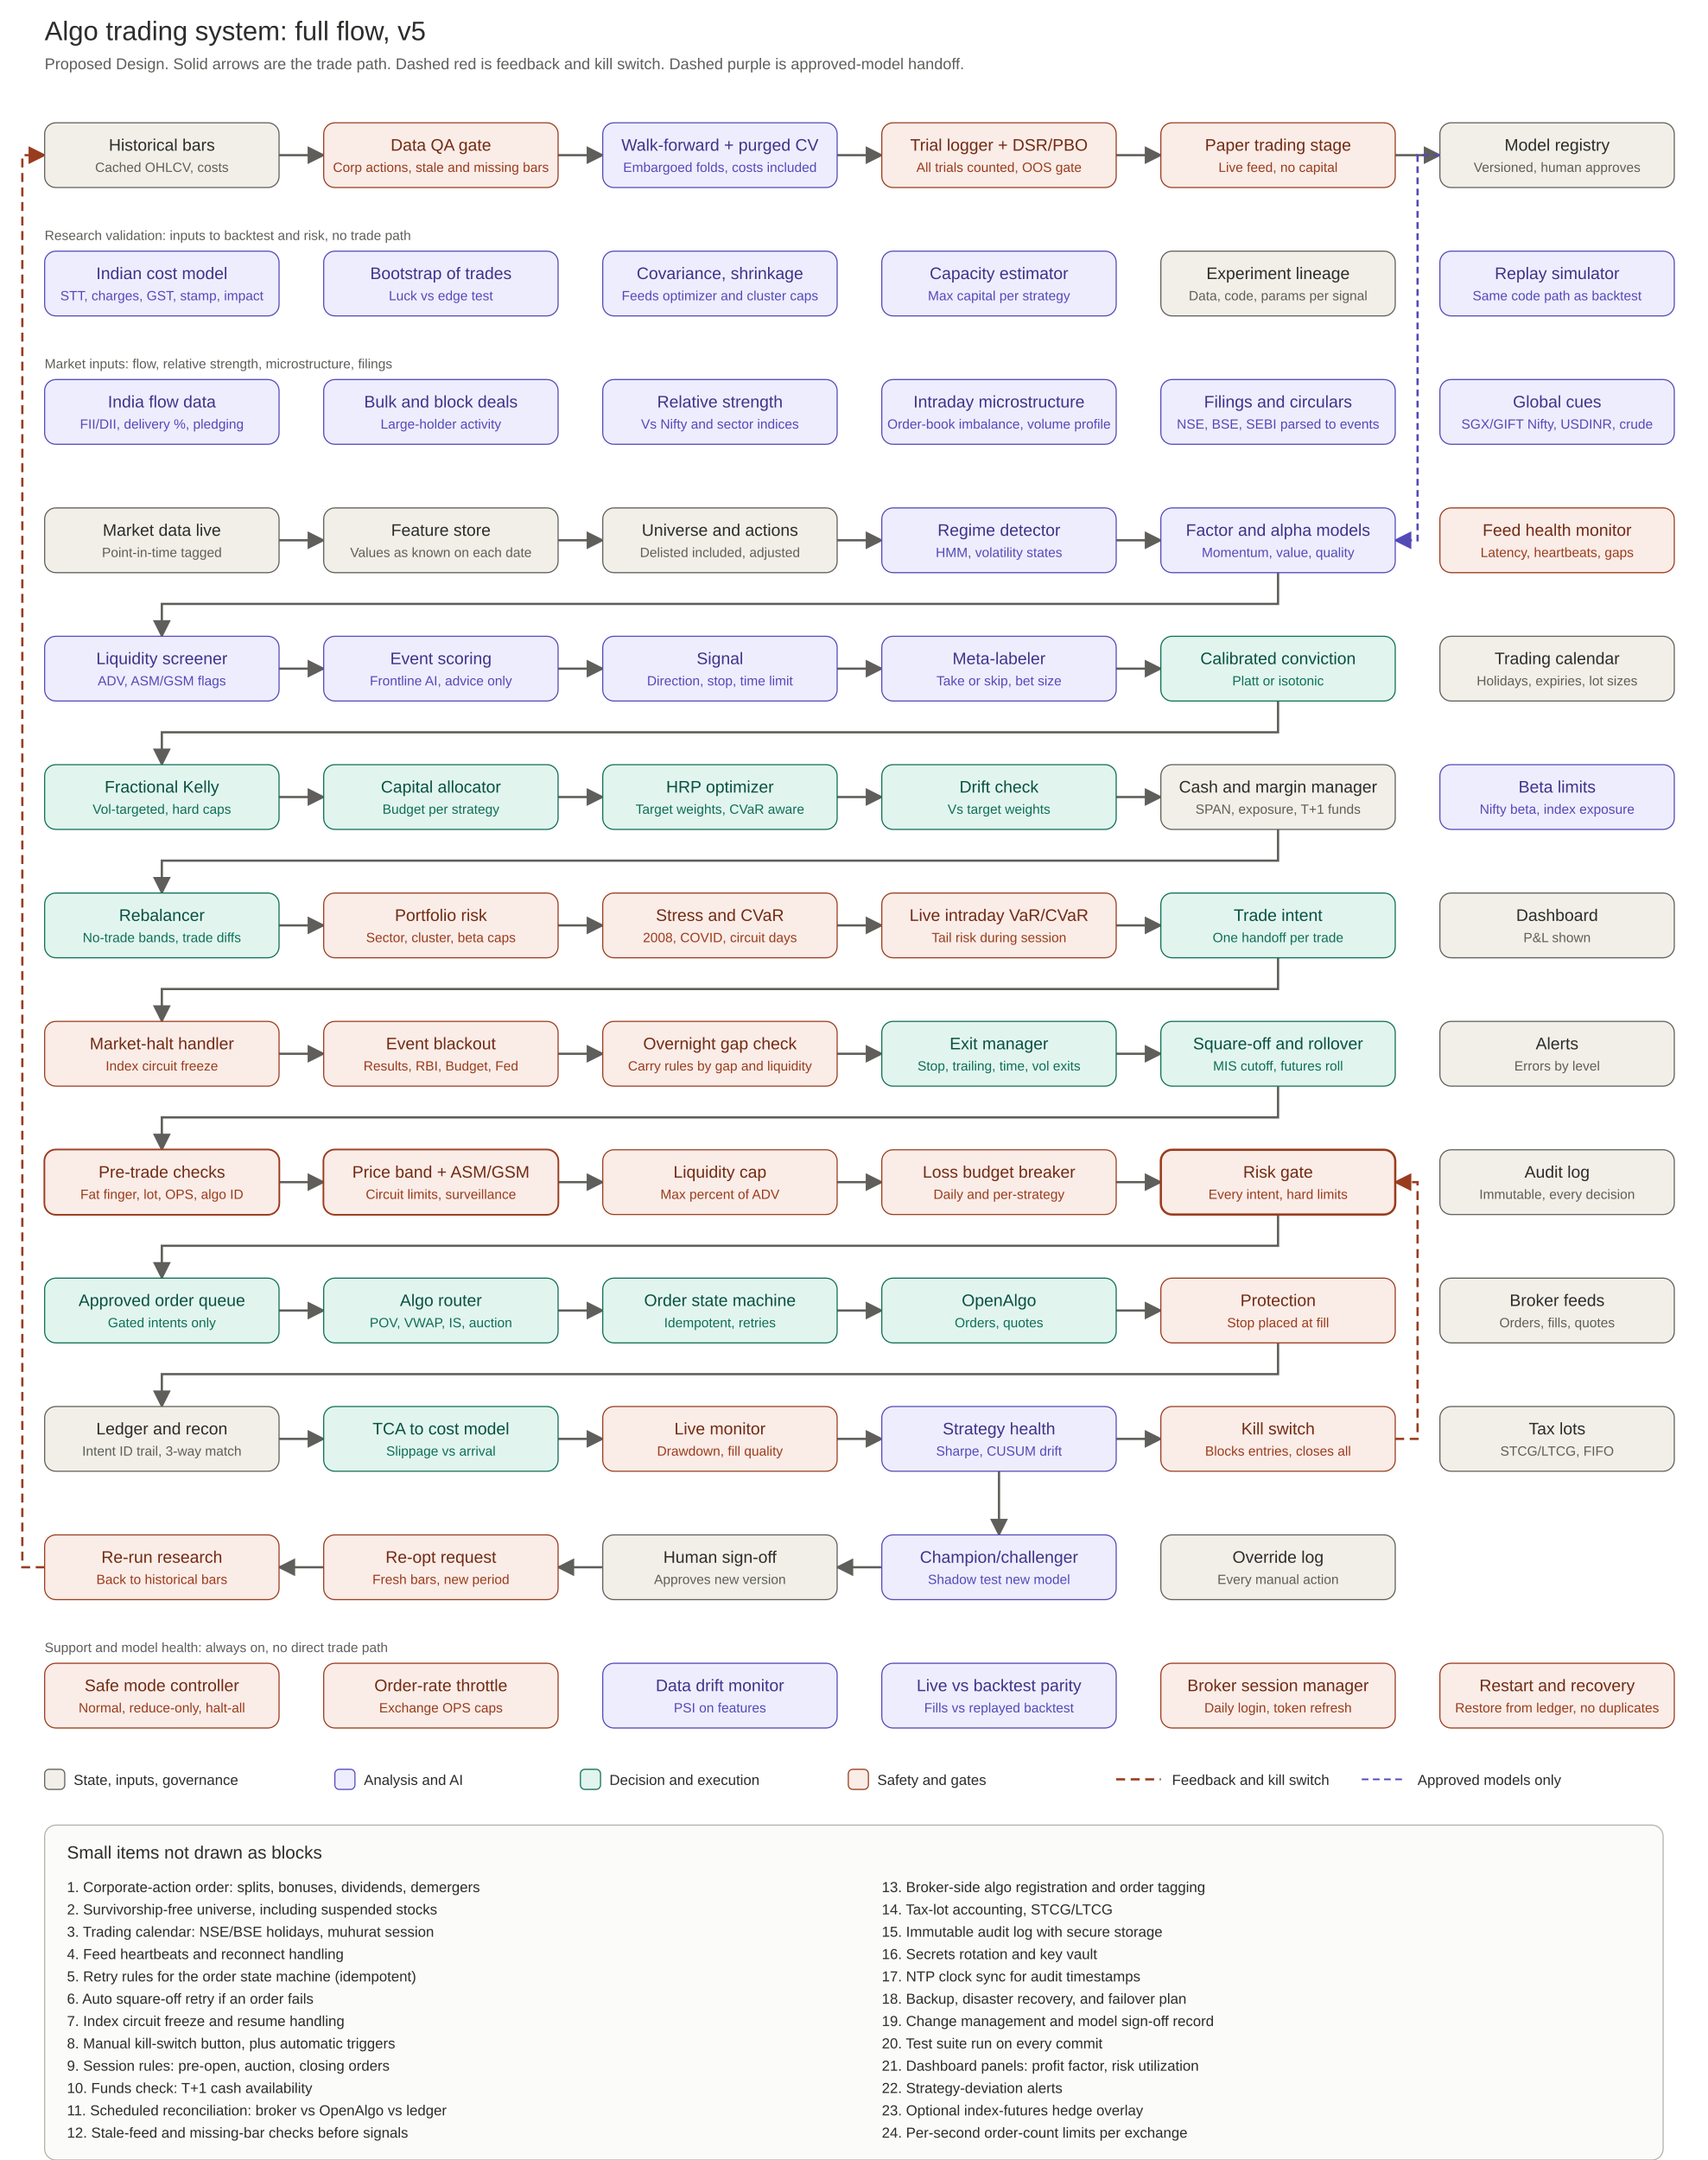
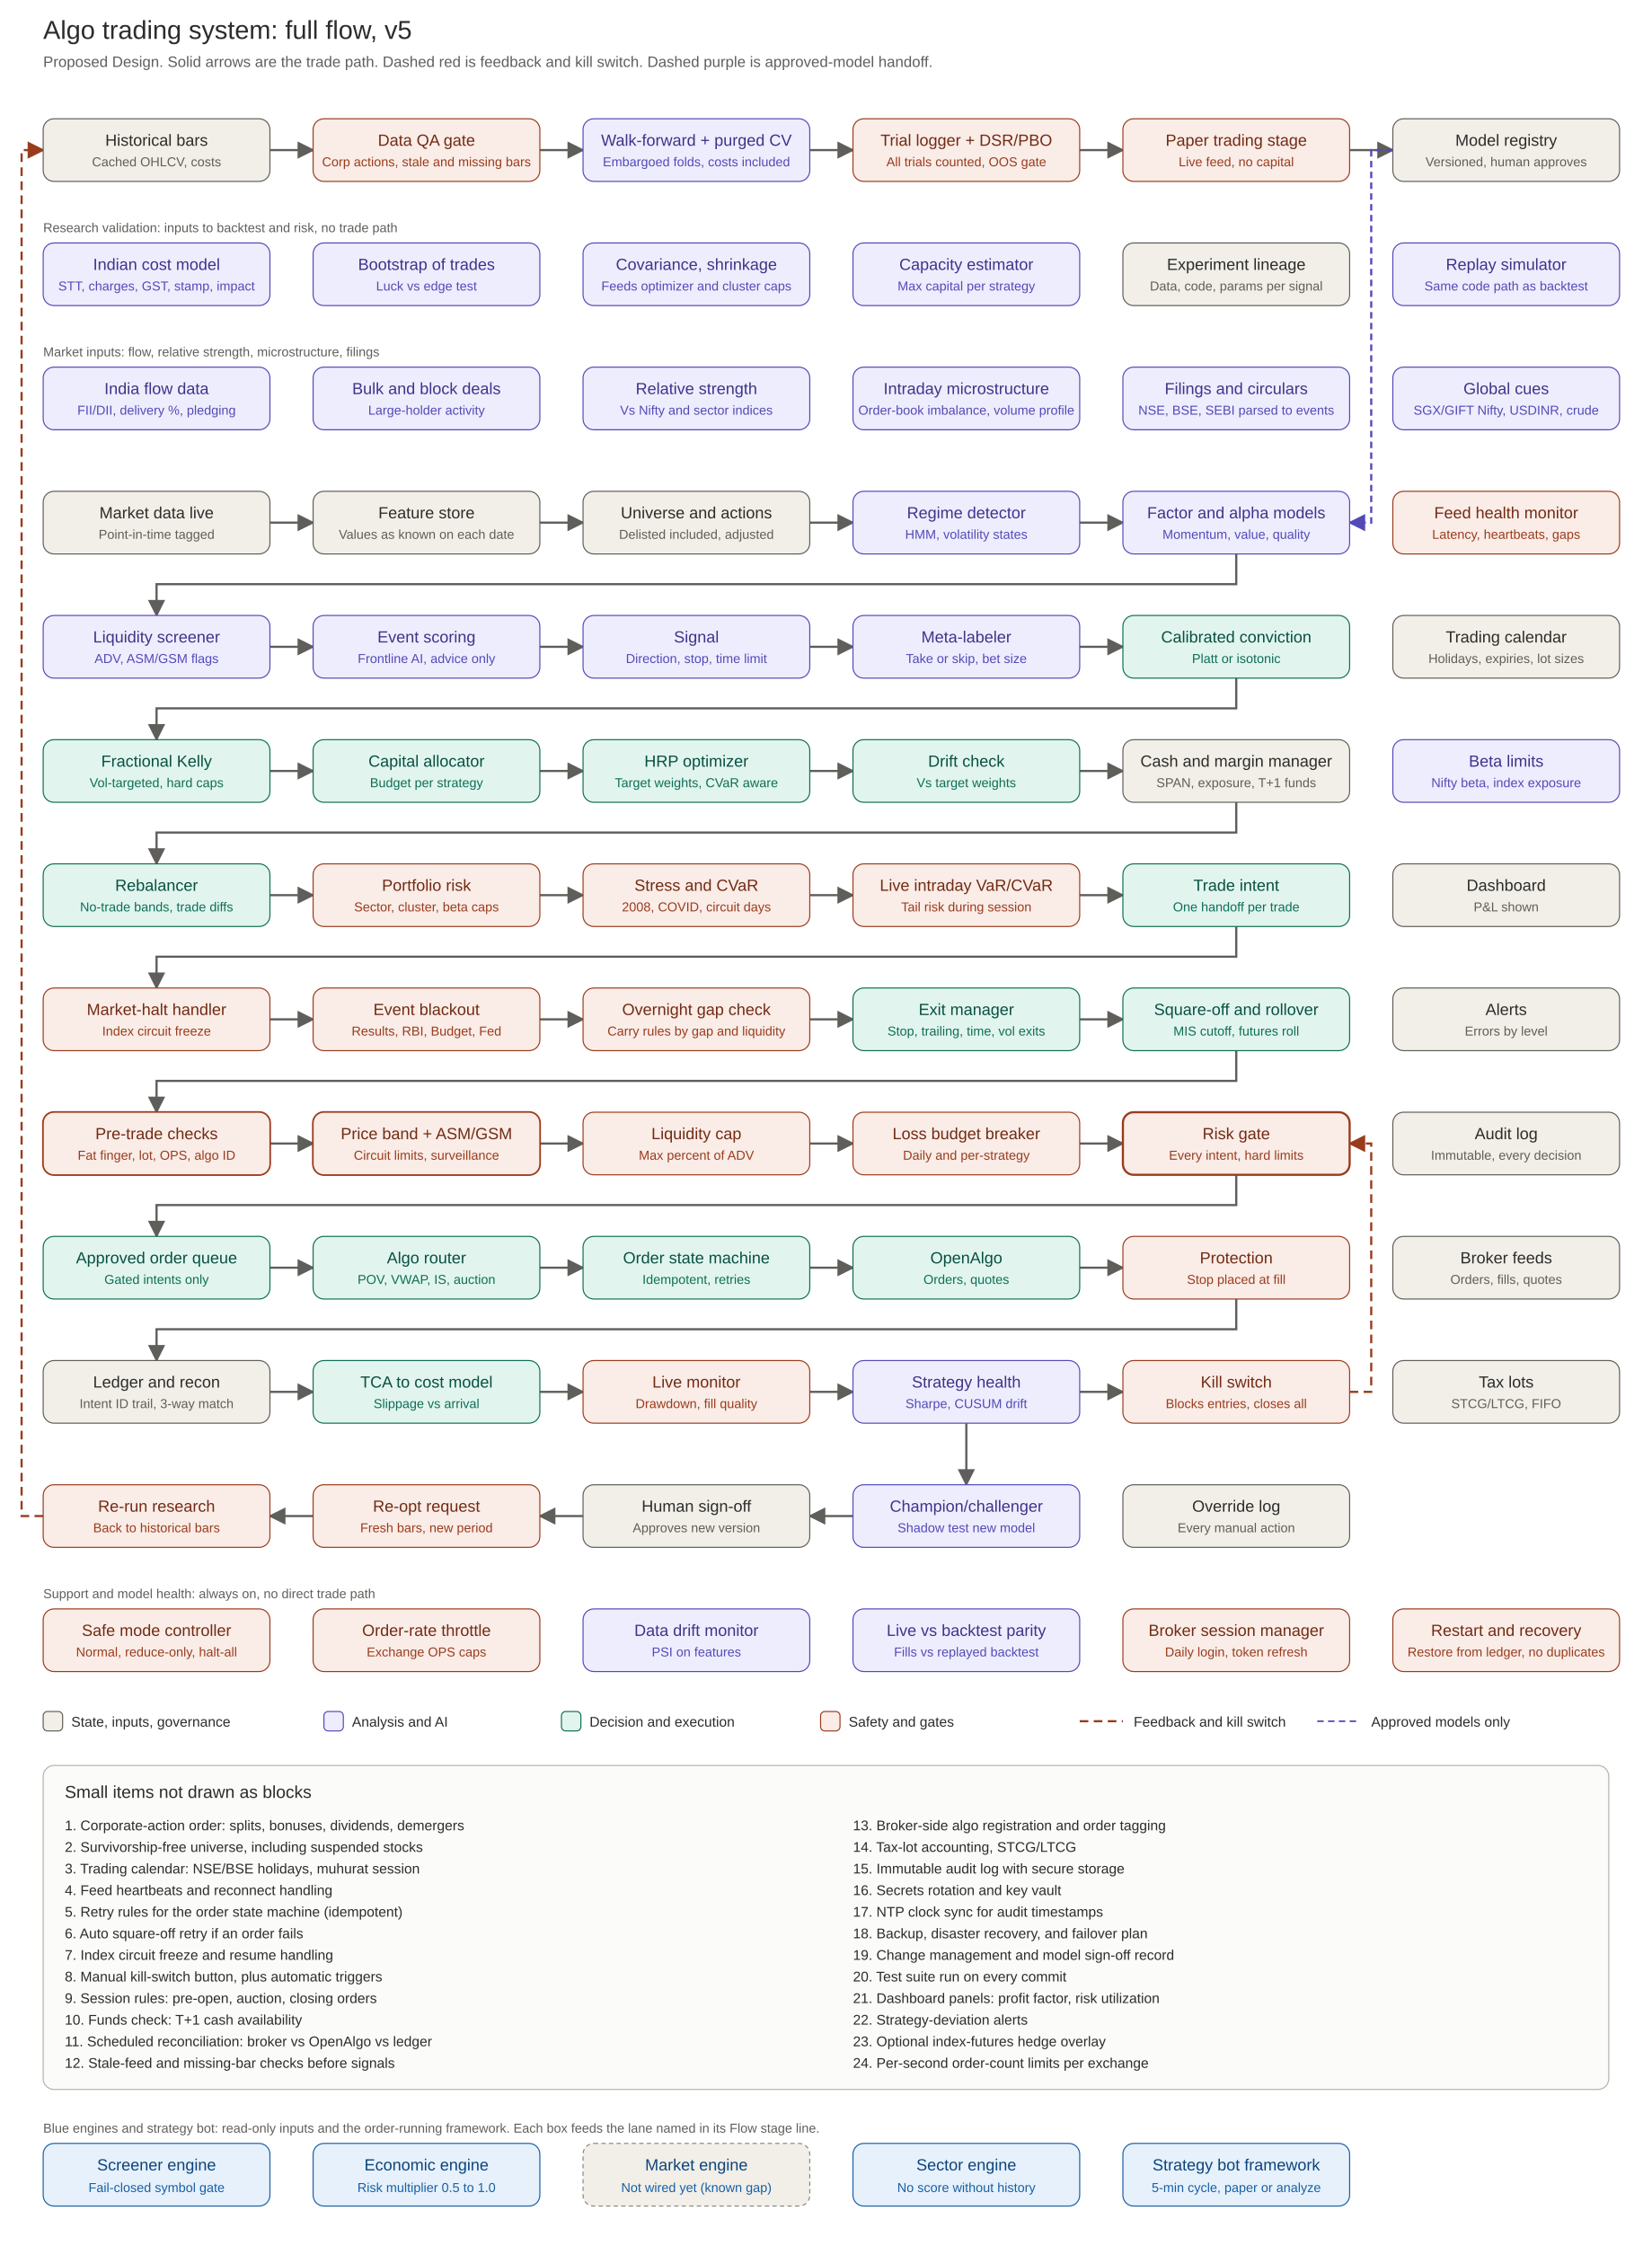
- <svg xmlns="http://www.w3.org/2000/svg" viewBox="0 0 1530 1935" font-family="Arial, Helvetica, sans-serif">
+ <svg xmlns="http://www.w3.org/2000/svg" viewBox="0 0 1530 2080" font-family="Arial, Helvetica, sans-serif">
  <defs>
    <marker id="arr" viewBox="0 0 10 10" refX="9" refY="5" markerWidth="8" markerHeight="8" orient="auto-start-reverse">
      <path d="M0,0 L10,5 L0,10 z" fill="#5f5e5a" />
    </marker>
    <marker id="arrRed" viewBox="0 0 10 10" refX="9" refY="5" markerWidth="8" markerHeight="8" orient="auto-start-reverse">
      <path d="M0,0 L10,5 L0,10 z" fill="#993c1d" />
    </marker>
    <marker id="arrPurple" viewBox="0 0 10 10" refX="9" refY="5" markerWidth="8" markerHeight="8" orient="auto-start-reverse">
      <path d="M0,0 L10,5 L0,10 z" fill="#534ab7" />
    </marker>
  </defs>
  <text x="40" y="36" font-size="24" fill="#2c2c2a">Algo trading system: full flow, v5</text>
  <text x="40" y="62" font-size="14" fill="#5f5e5a">Proposed Design. Solid arrows are the trade path. Dashed red is feedback and kill switch. Dashed purple is approved-model handoff.</text>
  <text x="40" y="215" font-size="12" fill="#5f5e5a">Research validation: inputs to backtest and risk, no trade path</text>
  <text x="40" y="330" font-size="12" fill="#5f5e5a">Market inputs: flow, relative strength, microstructure, filings</text>
  <text x="40" y="1480" font-size="12" fill="#5f5e5a">Support and model health: always on, no direct trade path</text>
  <path d="M250 139 H290" fill="none" stroke="#5f5e5a" stroke-width="2" marker-end="url(#arr)" />
  <path d="M500 139 H540" fill="none" stroke="#5f5e5a" stroke-width="2" marker-end="url(#arr)" />
  <path d="M750 139 H790" fill="none" stroke="#5f5e5a" stroke-width="2" marker-end="url(#arr)" />
  <path d="M1000 139 H1040" fill="none" stroke="#5f5e5a" stroke-width="2" marker-end="url(#arr)" />
  <path d="M250 484 H290" fill="none" stroke="#5f5e5a" stroke-width="2" marker-end="url(#arr)" />
  <path d="M500 484 H540" fill="none" stroke="#5f5e5a" stroke-width="2" marker-end="url(#arr)" />
  <path d="M750 484 H790" fill="none" stroke="#5f5e5a" stroke-width="2" marker-end="url(#arr)" />
  <path d="M1000 484 H1040" fill="none" stroke="#5f5e5a" stroke-width="2" marker-end="url(#arr)" />
  <path d="M250 599 H290" fill="none" stroke="#5f5e5a" stroke-width="2" marker-end="url(#arr)" />
  <path d="M500 599 H540" fill="none" stroke="#5f5e5a" stroke-width="2" marker-end="url(#arr)" />
  <path d="M750 599 H790" fill="none" stroke="#5f5e5a" stroke-width="2" marker-end="url(#arr)" />
  <path d="M1000 599 H1040" fill="none" stroke="#5f5e5a" stroke-width="2" marker-end="url(#arr)" />
  <path d="M250 714 H290" fill="none" stroke="#5f5e5a" stroke-width="2" marker-end="url(#arr)" />
  <path d="M500 714 H540" fill="none" stroke="#5f5e5a" stroke-width="2" marker-end="url(#arr)" />
  <path d="M750 714 H790" fill="none" stroke="#5f5e5a" stroke-width="2" marker-end="url(#arr)" />
  <path d="M1000 714 H1040" fill="none" stroke="#5f5e5a" stroke-width="2" marker-end="url(#arr)" />
  <path d="M250 829 H290" fill="none" stroke="#5f5e5a" stroke-width="2" marker-end="url(#arr)" />
  <path d="M500 829 H540" fill="none" stroke="#5f5e5a" stroke-width="2" marker-end="url(#arr)" />
  <path d="M750 829 H790" fill="none" stroke="#5f5e5a" stroke-width="2" marker-end="url(#arr)" />
  <path d="M1000 829 H1040" fill="none" stroke="#5f5e5a" stroke-width="2" marker-end="url(#arr)" />
  <path d="M250 944 H290" fill="none" stroke="#5f5e5a" stroke-width="2" marker-end="url(#arr)" />
  <path d="M500 944 H540" fill="none" stroke="#5f5e5a" stroke-width="2" marker-end="url(#arr)" />
  <path d="M750 944 H790" fill="none" stroke="#5f5e5a" stroke-width="2" marker-end="url(#arr)" />
  <path d="M1000 944 H1040" fill="none" stroke="#5f5e5a" stroke-width="2" marker-end="url(#arr)" />
  <path d="M250 1059 H290" fill="none" stroke="#5f5e5a" stroke-width="2" marker-end="url(#arr)" />
  <path d="M500 1059 H540" fill="none" stroke="#5f5e5a" stroke-width="2" marker-end="url(#arr)" />
  <path d="M750 1059 H790" fill="none" stroke="#5f5e5a" stroke-width="2" marker-end="url(#arr)" />
  <path d="M1000 1059 H1040" fill="none" stroke="#5f5e5a" stroke-width="2" marker-end="url(#arr)" />
  <path d="M250 1174 H290" fill="none" stroke="#5f5e5a" stroke-width="2" marker-end="url(#arr)" />
  <path d="M500 1174 H540" fill="none" stroke="#5f5e5a" stroke-width="2" marker-end="url(#arr)" />
  <path d="M750 1174 H790" fill="none" stroke="#5f5e5a" stroke-width="2" marker-end="url(#arr)" />
  <path d="M1000 1174 H1040" fill="none" stroke="#5f5e5a" stroke-width="2" marker-end="url(#arr)" />
  <path d="M250 1289 H290" fill="none" stroke="#5f5e5a" stroke-width="2" marker-end="url(#arr)" />
  <path d="M500 1289 H540" fill="none" stroke="#5f5e5a" stroke-width="2" marker-end="url(#arr)" />
  <path d="M750 1289 H790" fill="none" stroke="#5f5e5a" stroke-width="2" marker-end="url(#arr)" />
  <path d="M1000 1289 H1040" fill="none" stroke="#5f5e5a" stroke-width="2" marker-end="url(#arr)" />
  <path d="M290 1404 H250" fill="none" stroke="#5f5e5a" stroke-width="2" marker-end="url(#arr)" />
  <path d="M540 1404 H500" fill="none" stroke="#5f5e5a" stroke-width="2" marker-end="url(#arr)" />
  <path d="M790 1404 H750" fill="none" stroke="#5f5e5a" stroke-width="2" marker-end="url(#arr)" />
  <path d="M1145 513 V541 H145 V570" fill="none" stroke="#5f5e5a" stroke-width="2" marker-end="url(#arr)" />
  <path d="M1145 628 V656 H145 V685" fill="none" stroke="#5f5e5a" stroke-width="2" marker-end="url(#arr)" />
  <path d="M1145 743 V771 H145 V800" fill="none" stroke="#5f5e5a" stroke-width="2" marker-end="url(#arr)" />
  <path d="M1145 858 V886 H145 V915" fill="none" stroke="#5f5e5a" stroke-width="2" marker-end="url(#arr)" />
  <path d="M1145 973 V1001 H145 V1030" fill="none" stroke="#5f5e5a" stroke-width="2" marker-end="url(#arr)" />
  <path d="M1145 1088 V1116 H145 V1145" fill="none" stroke="#5f5e5a" stroke-width="2" marker-end="url(#arr)" />
  <path d="M1145 1203 V1231 H145 V1260" fill="none" stroke="#5f5e5a" stroke-width="2" marker-end="url(#arr)" />
  <path d="M1250 139 H1290" fill="none" stroke="#5f5e5a" stroke-width="2" marker-end="url(#arr)" />
  <path d="M1290 139 H1270 V484 H1250" fill="none" stroke="#534ab7" stroke-width="2" stroke-dasharray="6 4" marker-end="url(#arrPurple)" />
  <path d="M895 1318 V1375" fill="none" stroke="#5f5e5a" stroke-width="2" marker-end="url(#arr)" />
  <path d="M1250 1289 H1270 V1059 H1250" fill="none" stroke="#993c1d" stroke-width="2" stroke-dasharray="8 5" marker-end="url(#arrRed)" />
  <path d="M40 1404 H20 V139 H40" fill="none" stroke="#993c1d" stroke-width="2" stroke-dasharray="8 5" marker-end="url(#arrRed)" />
  <rect x="40" y="110" width="210" height="58" rx="10" fill="#f1efe8" stroke="#5f5e5a" stroke-width="1" />
  <text x="145" y="135" text-anchor="middle" font-size="15" fill="#2c2c2a">Historical bars</text>
  <text x="145" y="154" text-anchor="middle" font-size="12" fill="#5f5e5a">Cached OHLCV, costs</text>
  <rect x="290" y="110" width="210" height="58" rx="10" fill="#faece7" stroke="#993c1d" stroke-width="1" />
  <text x="395" y="135" text-anchor="middle" font-size="15" fill="#712b13">Data QA gate</text>
  <text x="395" y="154" text-anchor="middle" font-size="12" fill="#993c1d">Corp actions, stale and missing bars</text>
  <rect x="540" y="110" width="210" height="58" rx="10" fill="#eeedfe" stroke="#534ab7" stroke-width="1" />
  <text x="645" y="135" text-anchor="middle" font-size="15" fill="#3c3489">Walk-forward + purged CV</text>
  <text x="645" y="154" text-anchor="middle" font-size="12" fill="#534ab7">Embargoed folds, costs included</text>
  <rect x="790" y="110" width="210" height="58" rx="10" fill="#faece7" stroke="#993c1d" stroke-width="1" />
  <text x="895" y="135" text-anchor="middle" font-size="15" fill="#712b13">Trial logger + DSR/PBO</text>
  <text x="895" y="154" text-anchor="middle" font-size="12" fill="#993c1d">All trials counted, OOS gate</text>
  <rect x="1040" y="110" width="210" height="58" rx="10" fill="#faece7" stroke="#993c1d" stroke-width="1" />
  <text x="1145" y="135" text-anchor="middle" font-size="15" fill="#712b13">Paper trading stage</text>
  <text x="1145" y="154" text-anchor="middle" font-size="12" fill="#993c1d">Live feed, no capital</text>
  <rect x="40" y="225" width="210" height="58" rx="10" fill="#eeedfe" stroke="#534ab7" stroke-width="1" />
  <text x="145" y="250" text-anchor="middle" font-size="15" fill="#3c3489">Indian cost model</text>
  <text x="145" y="269" text-anchor="middle" font-size="12" fill="#534ab7">STT, charges, GST, stamp, impact</text>
  <rect x="290" y="225" width="210" height="58" rx="10" fill="#eeedfe" stroke="#534ab7" stroke-width="1" />
  <text x="395" y="250" text-anchor="middle" font-size="15" fill="#3c3489">Bootstrap of trades</text>
  <text x="395" y="269" text-anchor="middle" font-size="12" fill="#534ab7">Luck vs edge test</text>
  <rect x="540" y="225" width="210" height="58" rx="10" fill="#eeedfe" stroke="#534ab7" stroke-width="1" />
  <text x="645" y="250" text-anchor="middle" font-size="15" fill="#3c3489">Covariance, shrinkage</text>
  <text x="645" y="269" text-anchor="middle" font-size="12" fill="#534ab7">Feeds optimizer and cluster caps</text>
  <rect x="790" y="225" width="210" height="58" rx="10" fill="#eeedfe" stroke="#534ab7" stroke-width="1" />
  <text x="895" y="250" text-anchor="middle" font-size="15" fill="#3c3489">Capacity estimator</text>
  <text x="895" y="269" text-anchor="middle" font-size="12" fill="#534ab7">Max capital per strategy</text>
  <rect x="1040" y="225" width="210" height="58" rx="10" fill="#f1efe8" stroke="#5f5e5a" stroke-width="1" />
  <text x="1145" y="250" text-anchor="middle" font-size="15" fill="#2c2c2a">Experiment lineage</text>
  <text x="1145" y="269" text-anchor="middle" font-size="12" fill="#5f5e5a">Data, code, params per signal</text>
  <rect x="40" y="340" width="210" height="58" rx="10" fill="#eeedfe" stroke="#534ab7" stroke-width="1" />
  <text x="145" y="365" text-anchor="middle" font-size="15" fill="#3c3489">India flow data</text>
  <text x="145" y="384" text-anchor="middle" font-size="12" fill="#534ab7">FII/DII, delivery %, pledging</text>
  <rect x="290" y="340" width="210" height="58" rx="10" fill="#eeedfe" stroke="#534ab7" stroke-width="1" />
  <text x="395" y="365" text-anchor="middle" font-size="15" fill="#3c3489">Bulk and block deals</text>
  <text x="395" y="384" text-anchor="middle" font-size="12" fill="#534ab7">Large-holder activity</text>
  <rect x="540" y="340" width="210" height="58" rx="10" fill="#eeedfe" stroke="#534ab7" stroke-width="1" />
  <text x="645" y="365" text-anchor="middle" font-size="15" fill="#3c3489">Relative strength</text>
  <text x="645" y="384" text-anchor="middle" font-size="12" fill="#534ab7">Vs Nifty and sector indices</text>
  <rect x="790" y="340" width="210" height="58" rx="10" fill="#eeedfe" stroke="#534ab7" stroke-width="1" />
  <text x="895" y="365" text-anchor="middle" font-size="15" fill="#3c3489">Intraday microstructure</text>
  <text x="895" y="384" text-anchor="middle" font-size="12" fill="#534ab7">Order-book imbalance, volume profile</text>
  <rect x="1040" y="340" width="210" height="58" rx="10" fill="#eeedfe" stroke="#534ab7" stroke-width="1" />
  <text x="1145" y="365" text-anchor="middle" font-size="15" fill="#3c3489">Filings and circulars</text>
  <text x="1145" y="384" text-anchor="middle" font-size="12" fill="#534ab7">NSE, BSE, SEBI parsed to events</text>
  <rect x="40" y="455" width="210" height="58" rx="10" fill="#f1efe8" stroke="#5f5e5a" stroke-width="1" />
  <text x="145" y="480" text-anchor="middle" font-size="15" fill="#2c2c2a">Market data live</text>
  <text x="145" y="499" text-anchor="middle" font-size="12" fill="#5f5e5a">Point-in-time tagged</text>
  <rect x="290" y="455" width="210" height="58" rx="10" fill="#f1efe8" stroke="#5f5e5a" stroke-width="1" />
  <text x="395" y="480" text-anchor="middle" font-size="15" fill="#2c2c2a">Feature store</text>
  <text x="395" y="499" text-anchor="middle" font-size="12" fill="#5f5e5a">Values as known on each date</text>
  <rect x="540" y="455" width="210" height="58" rx="10" fill="#f1efe8" stroke="#5f5e5a" stroke-width="1" />
  <text x="645" y="480" text-anchor="middle" font-size="15" fill="#2c2c2a">Universe and actions</text>
  <text x="645" y="499" text-anchor="middle" font-size="12" fill="#5f5e5a">Delisted included, adjusted</text>
  <rect x="790" y="455" width="210" height="58" rx="10" fill="#eeedfe" stroke="#534ab7" stroke-width="1" />
  <text x="895" y="480" text-anchor="middle" font-size="15" fill="#3c3489">Regime detector</text>
  <text x="895" y="499" text-anchor="middle" font-size="12" fill="#534ab7">HMM, volatility states</text>
  <rect x="1040" y="455" width="210" height="58" rx="10" fill="#eeedfe" stroke="#534ab7" stroke-width="1" />
  <text x="1145" y="480" text-anchor="middle" font-size="15" fill="#3c3489">Factor and alpha models</text>
  <text x="1145" y="499" text-anchor="middle" font-size="12" fill="#534ab7">Momentum, value, quality</text>
  <rect x="40" y="570" width="210" height="58" rx="10" fill="#eeedfe" stroke="#534ab7" stroke-width="1" />
  <text x="145" y="595" text-anchor="middle" font-size="15" fill="#3c3489">Liquidity screener</text>
  <text x="145" y="614" text-anchor="middle" font-size="12" fill="#534ab7">ADV, ASM/GSM flags</text>
  <rect x="290" y="570" width="210" height="58" rx="10" fill="#eeedfe" stroke="#534ab7" stroke-width="1" />
  <text x="395" y="595" text-anchor="middle" font-size="15" fill="#3c3489">Event scoring</text>
  <text x="395" y="614" text-anchor="middle" font-size="12" fill="#534ab7">Frontline AI, advice only</text>
  <rect x="540" y="570" width="210" height="58" rx="10" fill="#eeedfe" stroke="#534ab7" stroke-width="1" />
  <text x="645" y="595" text-anchor="middle" font-size="15" fill="#3c3489">Signal</text>
  <text x="645" y="614" text-anchor="middle" font-size="12" fill="#534ab7">Direction, stop, time limit</text>
  <rect x="790" y="570" width="210" height="58" rx="10" fill="#eeedfe" stroke="#534ab7" stroke-width="1" />
  <text x="895" y="595" text-anchor="middle" font-size="15" fill="#3c3489">Meta-labeler</text>
  <text x="895" y="614" text-anchor="middle" font-size="12" fill="#534ab7">Take or skip, bet size</text>
  <rect x="1040" y="570" width="210" height="58" rx="10" fill="#e1f5ee" stroke="#0f6e56" stroke-width="1" />
  <text x="1145" y="595" text-anchor="middle" font-size="15" fill="#085041">Calibrated conviction</text>
  <text x="1145" y="614" text-anchor="middle" font-size="12" fill="#0f6e56">Platt or isotonic</text>
  <rect x="40" y="685" width="210" height="58" rx="10" fill="#e1f5ee" stroke="#0f6e56" stroke-width="1" />
  <text x="145" y="710" text-anchor="middle" font-size="15" fill="#085041">Fractional Kelly</text>
  <text x="145" y="729" text-anchor="middle" font-size="12" fill="#0f6e56">Vol-targeted, hard caps</text>
  <rect x="290" y="685" width="210" height="58" rx="10" fill="#e1f5ee" stroke="#0f6e56" stroke-width="1" />
  <text x="395" y="710" text-anchor="middle" font-size="15" fill="#085041">Capital allocator</text>
  <text x="395" y="729" text-anchor="middle" font-size="12" fill="#0f6e56">Budget per strategy</text>
  <rect x="540" y="685" width="210" height="58" rx="10" fill="#e1f5ee" stroke="#0f6e56" stroke-width="1" />
  <text x="645" y="710" text-anchor="middle" font-size="15" fill="#085041">HRP optimizer</text>
  <text x="645" y="729" text-anchor="middle" font-size="12" fill="#0f6e56">Target weights, CVaR aware</text>
  <rect x="790" y="685" width="210" height="58" rx="10" fill="#e1f5ee" stroke="#0f6e56" stroke-width="1" />
  <text x="895" y="710" text-anchor="middle" font-size="15" fill="#085041">Drift check</text>
  <text x="895" y="729" text-anchor="middle" font-size="12" fill="#0f6e56">Vs target weights</text>
  <rect x="1040" y="685" width="210" height="58" rx="10" fill="#f1efe8" stroke="#5f5e5a" stroke-width="1" />
  <text x="1145" y="710" text-anchor="middle" font-size="15" fill="#2c2c2a">Cash and margin manager</text>
  <text x="1145" y="729" text-anchor="middle" font-size="12" fill="#5f5e5a">SPAN, exposure, T+1 funds</text>
  <rect x="40" y="800" width="210" height="58" rx="10" fill="#e1f5ee" stroke="#0f6e56" stroke-width="1" />
  <text x="145" y="825" text-anchor="middle" font-size="15" fill="#085041">Rebalancer</text>
  <text x="145" y="844" text-anchor="middle" font-size="12" fill="#0f6e56">No-trade bands, trade diffs</text>
  <rect x="290" y="800" width="210" height="58" rx="10" fill="#faece7" stroke="#993c1d" stroke-width="1" />
  <text x="395" y="825" text-anchor="middle" font-size="15" fill="#712b13">Portfolio risk</text>
  <text x="395" y="844" text-anchor="middle" font-size="12" fill="#993c1d">Sector, cluster, beta caps</text>
  <rect x="540" y="800" width="210" height="58" rx="10" fill="#faece7" stroke="#993c1d" stroke-width="1" />
  <text x="645" y="825" text-anchor="middle" font-size="15" fill="#712b13">Stress and CVaR</text>
  <text x="645" y="844" text-anchor="middle" font-size="12" fill="#993c1d">2008, COVID, circuit days</text>
  <rect x="790" y="800" width="210" height="58" rx="10" fill="#faece7" stroke="#993c1d" stroke-width="1" />
  <text x="895" y="825" text-anchor="middle" font-size="15" fill="#712b13">Live intraday VaR/CVaR</text>
  <text x="895" y="844" text-anchor="middle" font-size="12" fill="#993c1d">Tail risk during session</text>
  <rect x="1040" y="800" width="210" height="58" rx="10" fill="#e1f5ee" stroke="#0f6e56" stroke-width="1" />
  <text x="1145" y="825" text-anchor="middle" font-size="15" fill="#085041">Trade intent</text>
  <text x="1145" y="844" text-anchor="middle" font-size="12" fill="#0f6e56">One handoff per trade</text>
  <rect x="40" y="915" width="210" height="58" rx="10" fill="#faece7" stroke="#993c1d" stroke-width="1" />
  <text x="145" y="940" text-anchor="middle" font-size="15" fill="#712b13">Market-halt handler</text>
  <text x="145" y="959" text-anchor="middle" font-size="12" fill="#993c1d">Index circuit freeze</text>
  <rect x="290" y="915" width="210" height="58" rx="10" fill="#faece7" stroke="#993c1d" stroke-width="1" />
  <text x="395" y="940" text-anchor="middle" font-size="15" fill="#712b13">Event blackout</text>
  <text x="395" y="959" text-anchor="middle" font-size="12" fill="#993c1d">Results, RBI, Budget, Fed</text>
  <rect x="540" y="915" width="210" height="58" rx="10" fill="#faece7" stroke="#993c1d" stroke-width="1" />
  <text x="645" y="940" text-anchor="middle" font-size="15" fill="#712b13">Overnight gap check</text>
  <text x="645" y="959" text-anchor="middle" font-size="12" fill="#993c1d">Carry rules by gap and liquidity</text>
  <rect x="790" y="915" width="210" height="58" rx="10" fill="#e1f5ee" stroke="#0f6e56" stroke-width="1" />
  <text x="895" y="940" text-anchor="middle" font-size="15" fill="#085041">Exit manager</text>
  <text x="895" y="959" text-anchor="middle" font-size="12" fill="#0f6e56">Stop, trailing, time, vol exits</text>
  <rect x="1040" y="915" width="210" height="58" rx="10" fill="#e1f5ee" stroke="#0f6e56" stroke-width="1" />
  <text x="1145" y="940" text-anchor="middle" font-size="15" fill="#085041">Square-off and rollover</text>
  <text x="1145" y="959" text-anchor="middle" font-size="12" fill="#0f6e56">MIS cutoff, futures roll</text>
  <rect x="40" y="1030" width="210" height="58" rx="10" fill="#faece7" stroke="#993c1d" stroke-width="2" />
  <text x="145" y="1055" text-anchor="middle" font-size="15" fill="#712b13">Pre-gate safety</text>
  <text x="145" y="1074" text-anchor="middle" font-size="12" fill="#993c1d">Calendar, handoff, stress/VaR</text>
  <rect x="290" y="1030" width="210" height="58" rx="10" fill="#faece7" stroke="#993c1d" stroke-width="2" />
  <text x="395" y="1055" text-anchor="middle" font-size="15" fill="#712b13">Compliance gate</text>
  <text x="395" y="1074" text-anchor="middle" font-size="12" fill="#993c1d">Audit store, NTP clock</text>
  <rect x="40" y="1030" width="210" height="58" rx="10" fill="#faece7" stroke="#993c1d" stroke-width="1" />
  <text x="145" y="1055" text-anchor="middle" font-size="15" fill="#712b13">Pre-trade checks</text>
  <text x="145" y="1074" text-anchor="middle" font-size="12" fill="#993c1d">Fat finger, lot, OPS, algo ID</text>
  <rect x="290" y="1030" width="210" height="58" rx="10" fill="#faece7" stroke="#993c1d" stroke-width="1" />
  <text x="395" y="1055" text-anchor="middle" font-size="15" fill="#712b13">Price band + ASM/GSM</text>
  <text x="395" y="1074" text-anchor="middle" font-size="12" fill="#993c1d">Circuit limits, surveillance</text>
  <rect x="540" y="1030" width="210" height="58" rx="10" fill="#faece7" stroke="#993c1d" stroke-width="1" />
  <text x="645" y="1055" text-anchor="middle" font-size="15" fill="#712b13">Liquidity cap</text>
  <text x="645" y="1074" text-anchor="middle" font-size="12" fill="#993c1d">Max percent of ADV</text>
  <rect x="790" y="1030" width="210" height="58" rx="10" fill="#faece7" stroke="#993c1d" stroke-width="1" />
  <text x="895" y="1055" text-anchor="middle" font-size="15" fill="#712b13">Loss budget breaker</text>
  <text x="895" y="1074" text-anchor="middle" font-size="12" fill="#993c1d">Daily and per-strategy</text>
  <rect x="1040" y="1030" width="210" height="58" rx="10" fill="#faece7" stroke="#993c1d" stroke-width="2" />
  <text x="1145" y="1055" text-anchor="middle" font-size="15" fill="#712b13">Risk gate</text>
  <text x="1145" y="1074" text-anchor="middle" font-size="12" fill="#993c1d">Every intent, hard limits</text>
  <rect x="40" y="1145" width="210" height="58" rx="10" fill="#e1f5ee" stroke="#0f6e56" stroke-width="1" />
  <text x="145" y="1170" text-anchor="middle" font-size="15" fill="#085041">Approved order queue</text>
  <text x="145" y="1189" text-anchor="middle" font-size="12" fill="#0f6e56">Gated intents only</text>
  <rect x="290" y="1145" width="210" height="58" rx="10" fill="#e1f5ee" stroke="#0f6e56" stroke-width="1" />
  <text x="395" y="1170" text-anchor="middle" font-size="15" fill="#085041">Algo router</text>
  <text x="395" y="1189" text-anchor="middle" font-size="12" fill="#0f6e56">POV, VWAP, IS, auction</text>
  <rect x="540" y="1145" width="210" height="58" rx="10" fill="#e1f5ee" stroke="#0f6e56" stroke-width="1" />
  <text x="645" y="1170" text-anchor="middle" font-size="15" fill="#085041">Order state machine</text>
  <text x="645" y="1189" text-anchor="middle" font-size="12" fill="#0f6e56">Idempotent, retries</text>
  <rect x="790" y="1145" width="210" height="58" rx="10" fill="#e1f5ee" stroke="#0f6e56" stroke-width="1" />
  <text x="895" y="1170" text-anchor="middle" font-size="15" fill="#085041">OpenAlgo</text>
  <text x="895" y="1189" text-anchor="middle" font-size="12" fill="#0f6e56">Orders, quotes</text>
  <rect x="1040" y="1145" width="210" height="58" rx="10" fill="#faece7" stroke="#993c1d" stroke-width="1" />
  <text x="1145" y="1170" text-anchor="middle" font-size="15" fill="#712b13">Protection</text>
  <text x="1145" y="1189" text-anchor="middle" font-size="12" fill="#993c1d">Stop placed at fill</text>
  <rect x="40" y="1260" width="210" height="58" rx="10" fill="#f1efe8" stroke="#5f5e5a" stroke-width="1" />
  <text x="145" y="1285" text-anchor="middle" font-size="15" fill="#2c2c2a">Ledger and recon</text>
  <text x="145" y="1304" text-anchor="middle" font-size="12" fill="#5f5e5a">Intent ID trail, 3-way match</text>
  <rect x="290" y="1260" width="210" height="58" rx="10" fill="#e1f5ee" stroke="#0f6e56" stroke-width="1" />
  <text x="395" y="1285" text-anchor="middle" font-size="15" fill="#085041">TCA to cost model</text>
  <text x="395" y="1304" text-anchor="middle" font-size="12" fill="#0f6e56">Slippage vs arrival</text>
  <rect x="540" y="1260" width="210" height="58" rx="10" fill="#faece7" stroke="#993c1d" stroke-width="1" />
  <text x="645" y="1285" text-anchor="middle" font-size="15" fill="#712b13">Live monitor</text>
  <text x="645" y="1304" text-anchor="middle" font-size="12" fill="#993c1d">Drawdown, fill quality</text>
  <rect x="790" y="1260" width="210" height="58" rx="10" fill="#eeedfe" stroke="#534ab7" stroke-width="1" />
  <text x="895" y="1285" text-anchor="middle" font-size="15" fill="#3c3489">Strategy health</text>
  <text x="895" y="1304" text-anchor="middle" font-size="12" fill="#534ab7">Sharpe, CUSUM drift</text>
  <rect x="1040" y="1260" width="210" height="58" rx="10" fill="#faece7" stroke="#993c1d" stroke-width="1" />
  <text x="1145" y="1285" text-anchor="middle" font-size="15" fill="#712b13">Kill switch</text>
  <text x="1145" y="1304" text-anchor="middle" font-size="12" fill="#993c1d">Blocks entries, closes all</text>
  <rect x="40" y="1375" width="210" height="58" rx="10" fill="#faece7" stroke="#993c1d" stroke-width="1" />
  <text x="145" y="1400" text-anchor="middle" font-size="15" fill="#712b13">Re-run research</text>
  <text x="145" y="1419" text-anchor="middle" font-size="12" fill="#993c1d">Back to historical bars</text>
  <rect x="290" y="1375" width="210" height="58" rx="10" fill="#faece7" stroke="#993c1d" stroke-width="1" />
  <text x="395" y="1400" text-anchor="middle" font-size="15" fill="#712b13">Re-opt request</text>
  <text x="395" y="1419" text-anchor="middle" font-size="12" fill="#993c1d">Fresh bars, new period</text>
  <rect x="540" y="1375" width="210" height="58" rx="10" fill="#f1efe8" stroke="#5f5e5a" stroke-width="1" />
  <text x="645" y="1400" text-anchor="middle" font-size="15" fill="#2c2c2a">Human sign-off</text>
  <text x="645" y="1419" text-anchor="middle" font-size="12" fill="#5f5e5a">Approves new version</text>
  <rect x="790" y="1375" width="210" height="58" rx="10" fill="#eeedfe" stroke="#534ab7" stroke-width="1" />
  <text x="895" y="1400" text-anchor="middle" font-size="15" fill="#3c3489">Champion/challenger</text>
  <text x="895" y="1419" text-anchor="middle" font-size="12" fill="#534ab7">Shadow test new model</text>
  <rect x="1040" y="1375" width="210" height="58" rx="10" fill="#f1efe8" stroke="#5f5e5a" stroke-width="1" />
  <text x="1145" y="1400" text-anchor="middle" font-size="15" fill="#2c2c2a">Override log</text>
  <text x="1145" y="1419" text-anchor="middle" font-size="12" fill="#5f5e5a">Every manual action</text>
  <rect x="40" y="1490" width="210" height="58" rx="10" fill="#faece7" stroke="#993c1d" stroke-width="1" />
  <text x="145" y="1515" text-anchor="middle" font-size="15" fill="#712b13">Safe mode controller</text>
  <text x="145" y="1534" text-anchor="middle" font-size="12" fill="#993c1d">Normal, reduce-only, halt-all</text>
  <rect x="290" y="1490" width="210" height="58" rx="10" fill="#faece7" stroke="#993c1d" stroke-width="1" />
  <text x="395" y="1515" text-anchor="middle" font-size="15" fill="#712b13">Order-rate throttle</text>
  <text x="395" y="1534" text-anchor="middle" font-size="12" fill="#993c1d">Exchange OPS caps</text>
  <rect x="540" y="1490" width="210" height="58" rx="10" fill="#eeedfe" stroke="#534ab7" stroke-width="1" />
  <text x="645" y="1515" text-anchor="middle" font-size="15" fill="#3c3489">Data drift monitor</text>
  <text x="645" y="1534" text-anchor="middle" font-size="12" fill="#534ab7">PSI on features</text>
  <rect x="790" y="1490" width="210" height="58" rx="10" fill="#eeedfe" stroke="#534ab7" stroke-width="1" />
  <text x="895" y="1515" text-anchor="middle" font-size="15" fill="#3c3489">Live vs backtest parity</text>
  <text x="895" y="1534" text-anchor="middle" font-size="12" fill="#534ab7">Fills vs replayed backtest</text>
  <rect x="1040" y="1490" width="210" height="58" rx="10" fill="#faece7" stroke="#993c1d" stroke-width="1" />
  <text x="1145" y="1515" text-anchor="middle" font-size="15" fill="#712b13">Broker session manager</text>
  <text x="1145" y="1534" text-anchor="middle" font-size="12" fill="#993c1d">Daily login, token refresh</text>
  <rect x="1290" y="110" width="210" height="58" rx="10" fill="#f1efe8" stroke="#5f5e5a" stroke-width="1" />
  <text x="1395" y="135" text-anchor="middle" font-size="15" fill="#2c2c2a">Model registry</text>
  <text x="1395" y="154" text-anchor="middle" font-size="12" fill="#5f5e5a">Versioned, human approves</text>
  <rect x="1290" y="225" width="210" height="58" rx="10" fill="#eeedfe" stroke="#534ab7" stroke-width="1" />
  <text x="1395" y="250" text-anchor="middle" font-size="15" fill="#3c3489">Replay simulator</text>
  <text x="1395" y="269" text-anchor="middle" font-size="12" fill="#534ab7">Same code path as backtest</text>
  <rect x="1290" y="340" width="210" height="58" rx="10" fill="#eeedfe" stroke="#534ab7" stroke-width="1" />
  <text x="1395" y="365" text-anchor="middle" font-size="15" fill="#3c3489">Global cues</text>
  <text x="1395" y="384" text-anchor="middle" font-size="12" fill="#534ab7">SGX/GIFT Nifty, USDINR, crude</text>
  <rect x="1290" y="455" width="210" height="58" rx="10" fill="#faece7" stroke="#993c1d" stroke-width="1" />
  <text x="1395" y="480" text-anchor="middle" font-size="15" fill="#712b13">Feed health monitor</text>
  <text x="1395" y="499" text-anchor="middle" font-size="12" fill="#993c1d">Latency, heartbeats, gaps</text>
  <rect x="1290" y="570" width="210" height="58" rx="10" fill="#f1efe8" stroke="#5f5e5a" stroke-width="1" />
  <text x="1395" y="595" text-anchor="middle" font-size="15" fill="#2c2c2a">Trading calendar</text>
  <text x="1395" y="614" text-anchor="middle" font-size="12" fill="#5f5e5a">Holidays, expiries, lot sizes</text>
  <rect x="1290" y="685" width="210" height="58" rx="10" fill="#eeedfe" stroke="#534ab7" stroke-width="1" />
  <text x="1395" y="710" text-anchor="middle" font-size="15" fill="#3c3489">Beta limits</text>
  <text x="1395" y="729" text-anchor="middle" font-size="12" fill="#534ab7">Nifty beta, index exposure</text>
  <rect x="1290" y="800" width="210" height="58" rx="10" fill="#f1efe8" stroke="#5f5e5a" stroke-width="1" />
  <text x="1395" y="825" text-anchor="middle" font-size="15" fill="#2c2c2a">Dashboard</text>
  <text x="1395" y="844" text-anchor="middle" font-size="12" fill="#5f5e5a">P&amp;L shown</text>
  <rect x="1290" y="915" width="210" height="58" rx="10" fill="#f1efe8" stroke="#5f5e5a" stroke-width="1" />
  <text x="1395" y="940" text-anchor="middle" font-size="15" fill="#2c2c2a">Alerts</text>
  <text x="1395" y="959" text-anchor="middle" font-size="12" fill="#5f5e5a">Errors by level</text>
  <rect x="1290" y="1030" width="210" height="58" rx="10" fill="#f1efe8" stroke="#5f5e5a" stroke-width="1" />
  <text x="1395" y="1055" text-anchor="middle" font-size="15" fill="#2c2c2a">Audit log</text>
  <text x="1395" y="1074" text-anchor="middle" font-size="12" fill="#5f5e5a">Immutable, every decision</text>
  <rect x="1290" y="1145" width="210" height="58" rx="10" fill="#f1efe8" stroke="#5f5e5a" stroke-width="1" />
  <text x="1395" y="1170" text-anchor="middle" font-size="15" fill="#2c2c2a">Broker feeds</text>
  <text x="1395" y="1189" text-anchor="middle" font-size="12" fill="#5f5e5a">Orders, fills, quotes</text>
  <rect x="1290" y="1260" width="210" height="58" rx="10" fill="#f1efe8" stroke="#5f5e5a" stroke-width="1" />
  <text x="1395" y="1285" text-anchor="middle" font-size="15" fill="#2c2c2a">Tax lots</text>
  <text x="1395" y="1304" text-anchor="middle" font-size="12" fill="#5f5e5a">STCG/LTCG, FIFO</text>
  <rect x="1290" y="1490" width="210" height="58" rx="10" fill="#faece7" stroke="#993c1d" stroke-width="1" />
  <text x="1395" y="1515" text-anchor="middle" font-size="15" fill="#712b13">Restart and recovery</text>
  <text x="1395" y="1534" text-anchor="middle" font-size="12" fill="#993c1d">Restore from ledger, no duplicates</text>
  <rect x="40" y="1585" width="18" height="18" rx="4" fill="#f1efe8" stroke="#5f5e5a" />
  <text x="66" y="1599" font-size="13" fill="#2c2c2a">State, inputs, governance</text>
  <rect x="300" y="1585" width="18" height="18" rx="4" fill="#eeedfe" stroke="#534ab7" />
  <text x="326" y="1599" font-size="13" fill="#2c2c2a">Analysis and AI</text>
  <rect x="520" y="1585" width="18" height="18" rx="4" fill="#e1f5ee" stroke="#0f6e56" />
  <text x="546" y="1599" font-size="13" fill="#2c2c2a">Decision and execution</text>
  <rect x="760" y="1585" width="18" height="18" rx="4" fill="#faece7" stroke="#993c1d" />
  <text x="786" y="1599" font-size="13" fill="#2c2c2a">Safety and gates</text>
  <line x1="1000" y1="1594" x2="1040" y2="1594" stroke="#993c1d" stroke-width="2" stroke-dasharray="8 5" />
  <text x="1050" y="1599" font-size="13" fill="#2c2c2a">Feedback and kill switch</text>
  <line x1="1220" y1="1594" x2="1260" y2="1594" stroke="#534ab7" stroke-width="1.5" stroke-dasharray="6 4" />
  <text x="1270" y="1599" font-size="13" fill="#2c2c2a">Approved models only</text>
  <rect x="40" y="1635" width="1450" height="300" rx="10" fill="#fbfbfa" stroke="#b4b2a9" />
  <text x="60" y="1665" font-size="16" fill="#2c2c2a">Small items not drawn as blocks</text>
  <text x="60" y="1695" font-size="13" fill="#2c2c2a">1. Corporate-action order: splits, bonuses, dividends, demergers</text>
  <text x="60" y="1715" font-size="13" fill="#2c2c2a">2. Survivorship-free universe, including suspended stocks</text>
  <text x="60" y="1735" font-size="13" fill="#2c2c2a">3. Trading calendar: NSE/BSE holidays, muhurat session</text>
  <text x="60" y="1755" font-size="13" fill="#2c2c2a">4. Feed heartbeats and reconnect handling</text>
  <text x="60" y="1775" font-size="13" fill="#2c2c2a">5. Retry rules for the order state machine (idempotent)</text>
  <text x="60" y="1795" font-size="13" fill="#2c2c2a">6. Auto square-off retry if an order fails</text>
  <text x="60" y="1815" font-size="13" fill="#2c2c2a">7. Index circuit freeze and resume handling</text>
  <text x="60" y="1835" font-size="13" fill="#2c2c2a">8. Manual kill-switch button, plus automatic triggers</text>
  <text x="60" y="1855" font-size="13" fill="#2c2c2a">9. Session rules: pre-open, auction, closing orders</text>
  <text x="60" y="1875" font-size="13" fill="#2c2c2a">10. Funds check: T+1 cash availability</text>
  <text x="60" y="1895" font-size="13" fill="#2c2c2a">11. Scheduled reconciliation: broker vs OpenAlgo vs ledger</text>
  <text x="60" y="1915" font-size="13" fill="#2c2c2a">12. Stale-feed and missing-bar checks before signals</text>
  <text x="790" y="1695" font-size="13" fill="#2c2c2a">13. Broker-side algo registration and order tagging</text>
  <text x="790" y="1715" font-size="13" fill="#2c2c2a">14. Tax-lot accounting, STCG/LTCG</text>
  <text x="790" y="1735" font-size="13" fill="#2c2c2a">15. Immutable audit log with secure storage</text>
  <text x="790" y="1755" font-size="13" fill="#2c2c2a">16. Secrets rotation and key vault</text>
  <text x="790" y="1775" font-size="13" fill="#2c2c2a">17. NTP clock sync for audit timestamps</text>
  <text x="790" y="1795" font-size="13" fill="#2c2c2a">18. Backup, disaster recovery, and failover plan</text>
  <text x="790" y="1815" font-size="13" fill="#2c2c2a">19. Change management and model sign-off record</text>
  <text x="790" y="1835" font-size="13" fill="#2c2c2a">20. Test suite run on every commit</text>
  <text x="790" y="1855" font-size="13" fill="#2c2c2a">21. Dashboard panels: profit factor, risk utilization</text>
  <text x="790" y="1875" font-size="13" fill="#2c2c2a">22. Strategy-deviation alerts</text>
  <text x="790" y="1895" font-size="13" fill="#2c2c2a">23. Optional index-futures hedge overlay</text>
  <text x="790" y="1915" font-size="13" fill="#2c2c2a">24. Per-second order-count limits per exchange</text>
+   <text x="40" y="1975" font-size="12" fill="#5f5e5a">Blue engines and strategy bot: read-only inputs and the order-running framework. Each box feeds the lane named in its Flow stage line.</text>
+   <rect x="40" y="1985" width="210" height="58" rx="10" fill="#e6f1fb" stroke="#185fa5" stroke-width="1" />
+   <text x="145" y="2010" text-anchor="middle" font-size="15" fill="#0c447c">Screener engine</text>
+   <text x="145" y="2030" text-anchor="middle" font-size="12" fill="#185fa5">Fail-closed symbol gate</text>
+   <rect x="290" y="1985" width="210" height="58" rx="10" fill="#e6f1fb" stroke="#185fa5" stroke-width="1" />
+   <text x="395" y="2010" text-anchor="middle" font-size="15" fill="#0c447c">Economic engine</text>
+   <text x="395" y="2030" text-anchor="middle" font-size="12" fill="#185fa5">Risk multiplier 0.5 to 1.0</text>
+   <rect x="540" y="1985" width="210" height="58" rx="10" fill="#f1efe8" stroke="#888780" stroke-width="1" stroke-dasharray="4 3" />
+   <text x="645" y="2010" text-anchor="middle" font-size="15" fill="#0c447c">Market engine</text>
+   <text x="645" y="2030" text-anchor="middle" font-size="12" fill="#185fa5">Not wired yet (known gap)</text>
+   <rect x="790" y="1985" width="210" height="58" rx="10" fill="#e6f1fb" stroke="#185fa5" stroke-width="1" />
+   <text x="895" y="2010" text-anchor="middle" font-size="15" fill="#0c447c">Sector engine</text>
+   <text x="895" y="2030" text-anchor="middle" font-size="12" fill="#185fa5">No score without history</text>
+   <rect x="1040" y="1985" width="210" height="58" rx="10" fill="#e6f1fb" stroke="#185fa5" stroke-width="1" />
+   <text x="1145" y="2010" text-anchor="middle" font-size="15" fill="#0c447c">Strategy bot framework</text>
+   <text x="1145" y="2030" text-anchor="middle" font-size="12" fill="#185fa5">5-min cycle, paper or analyze</text>
</svg>
